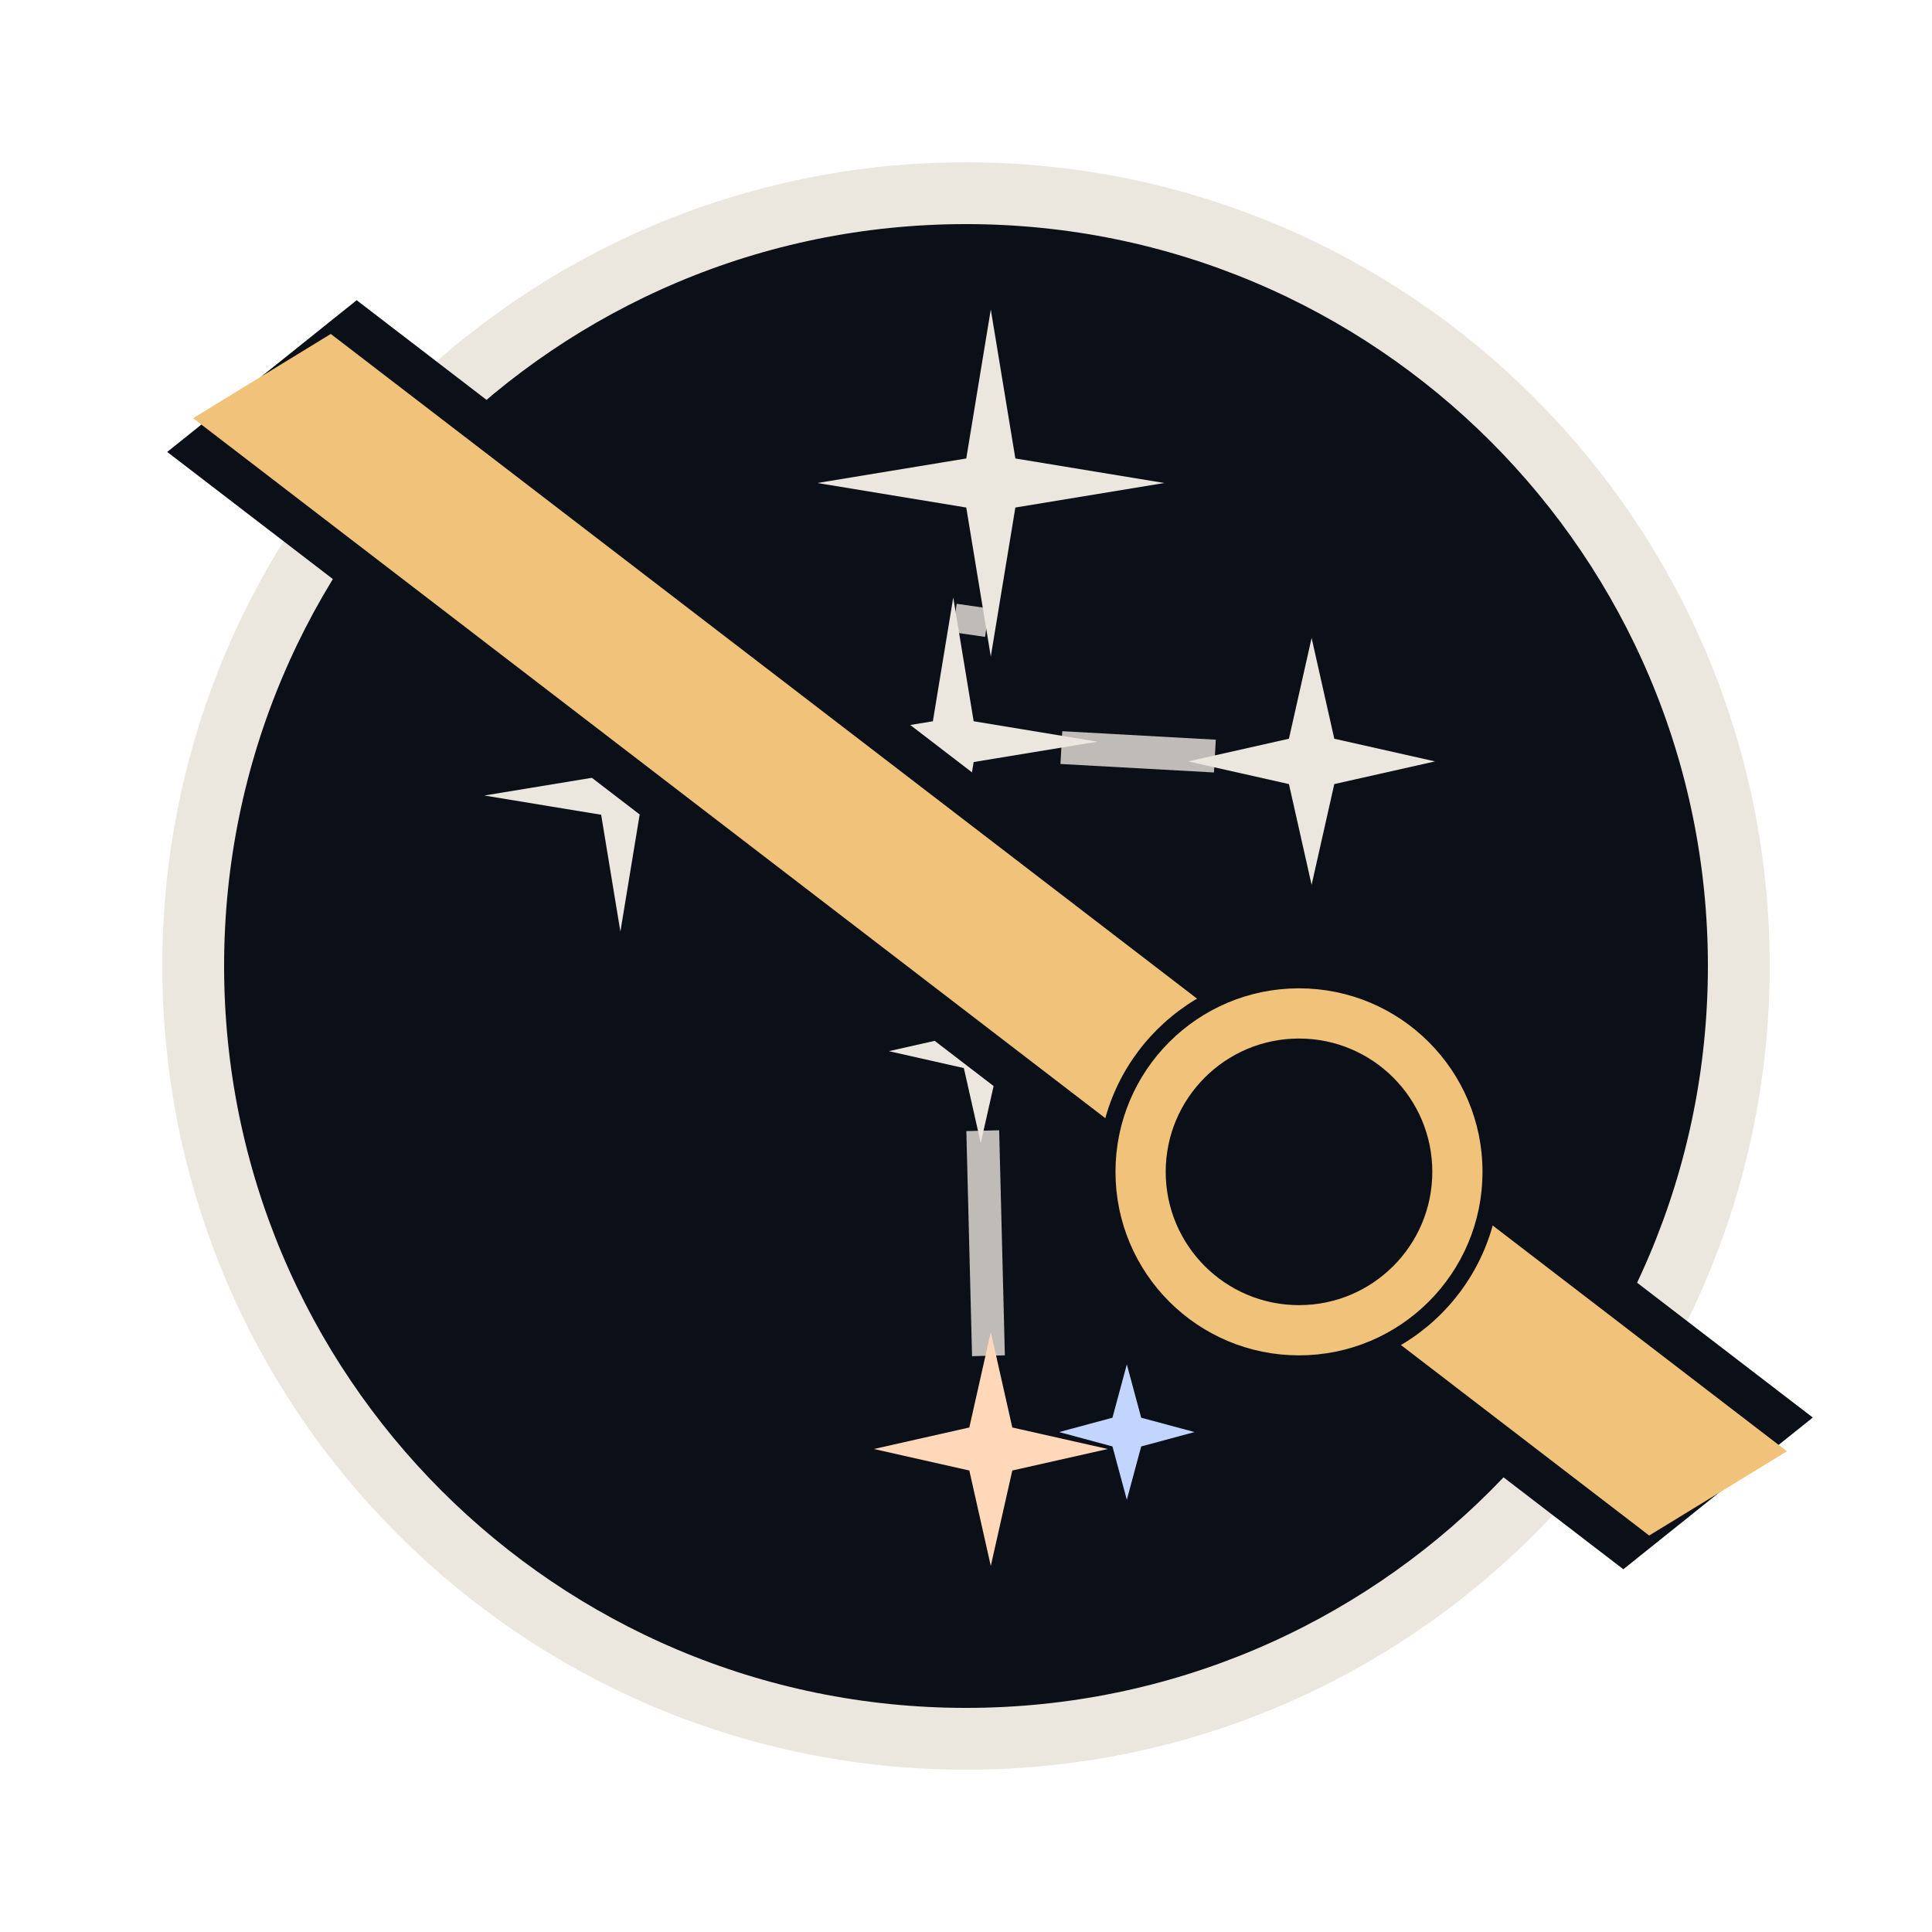
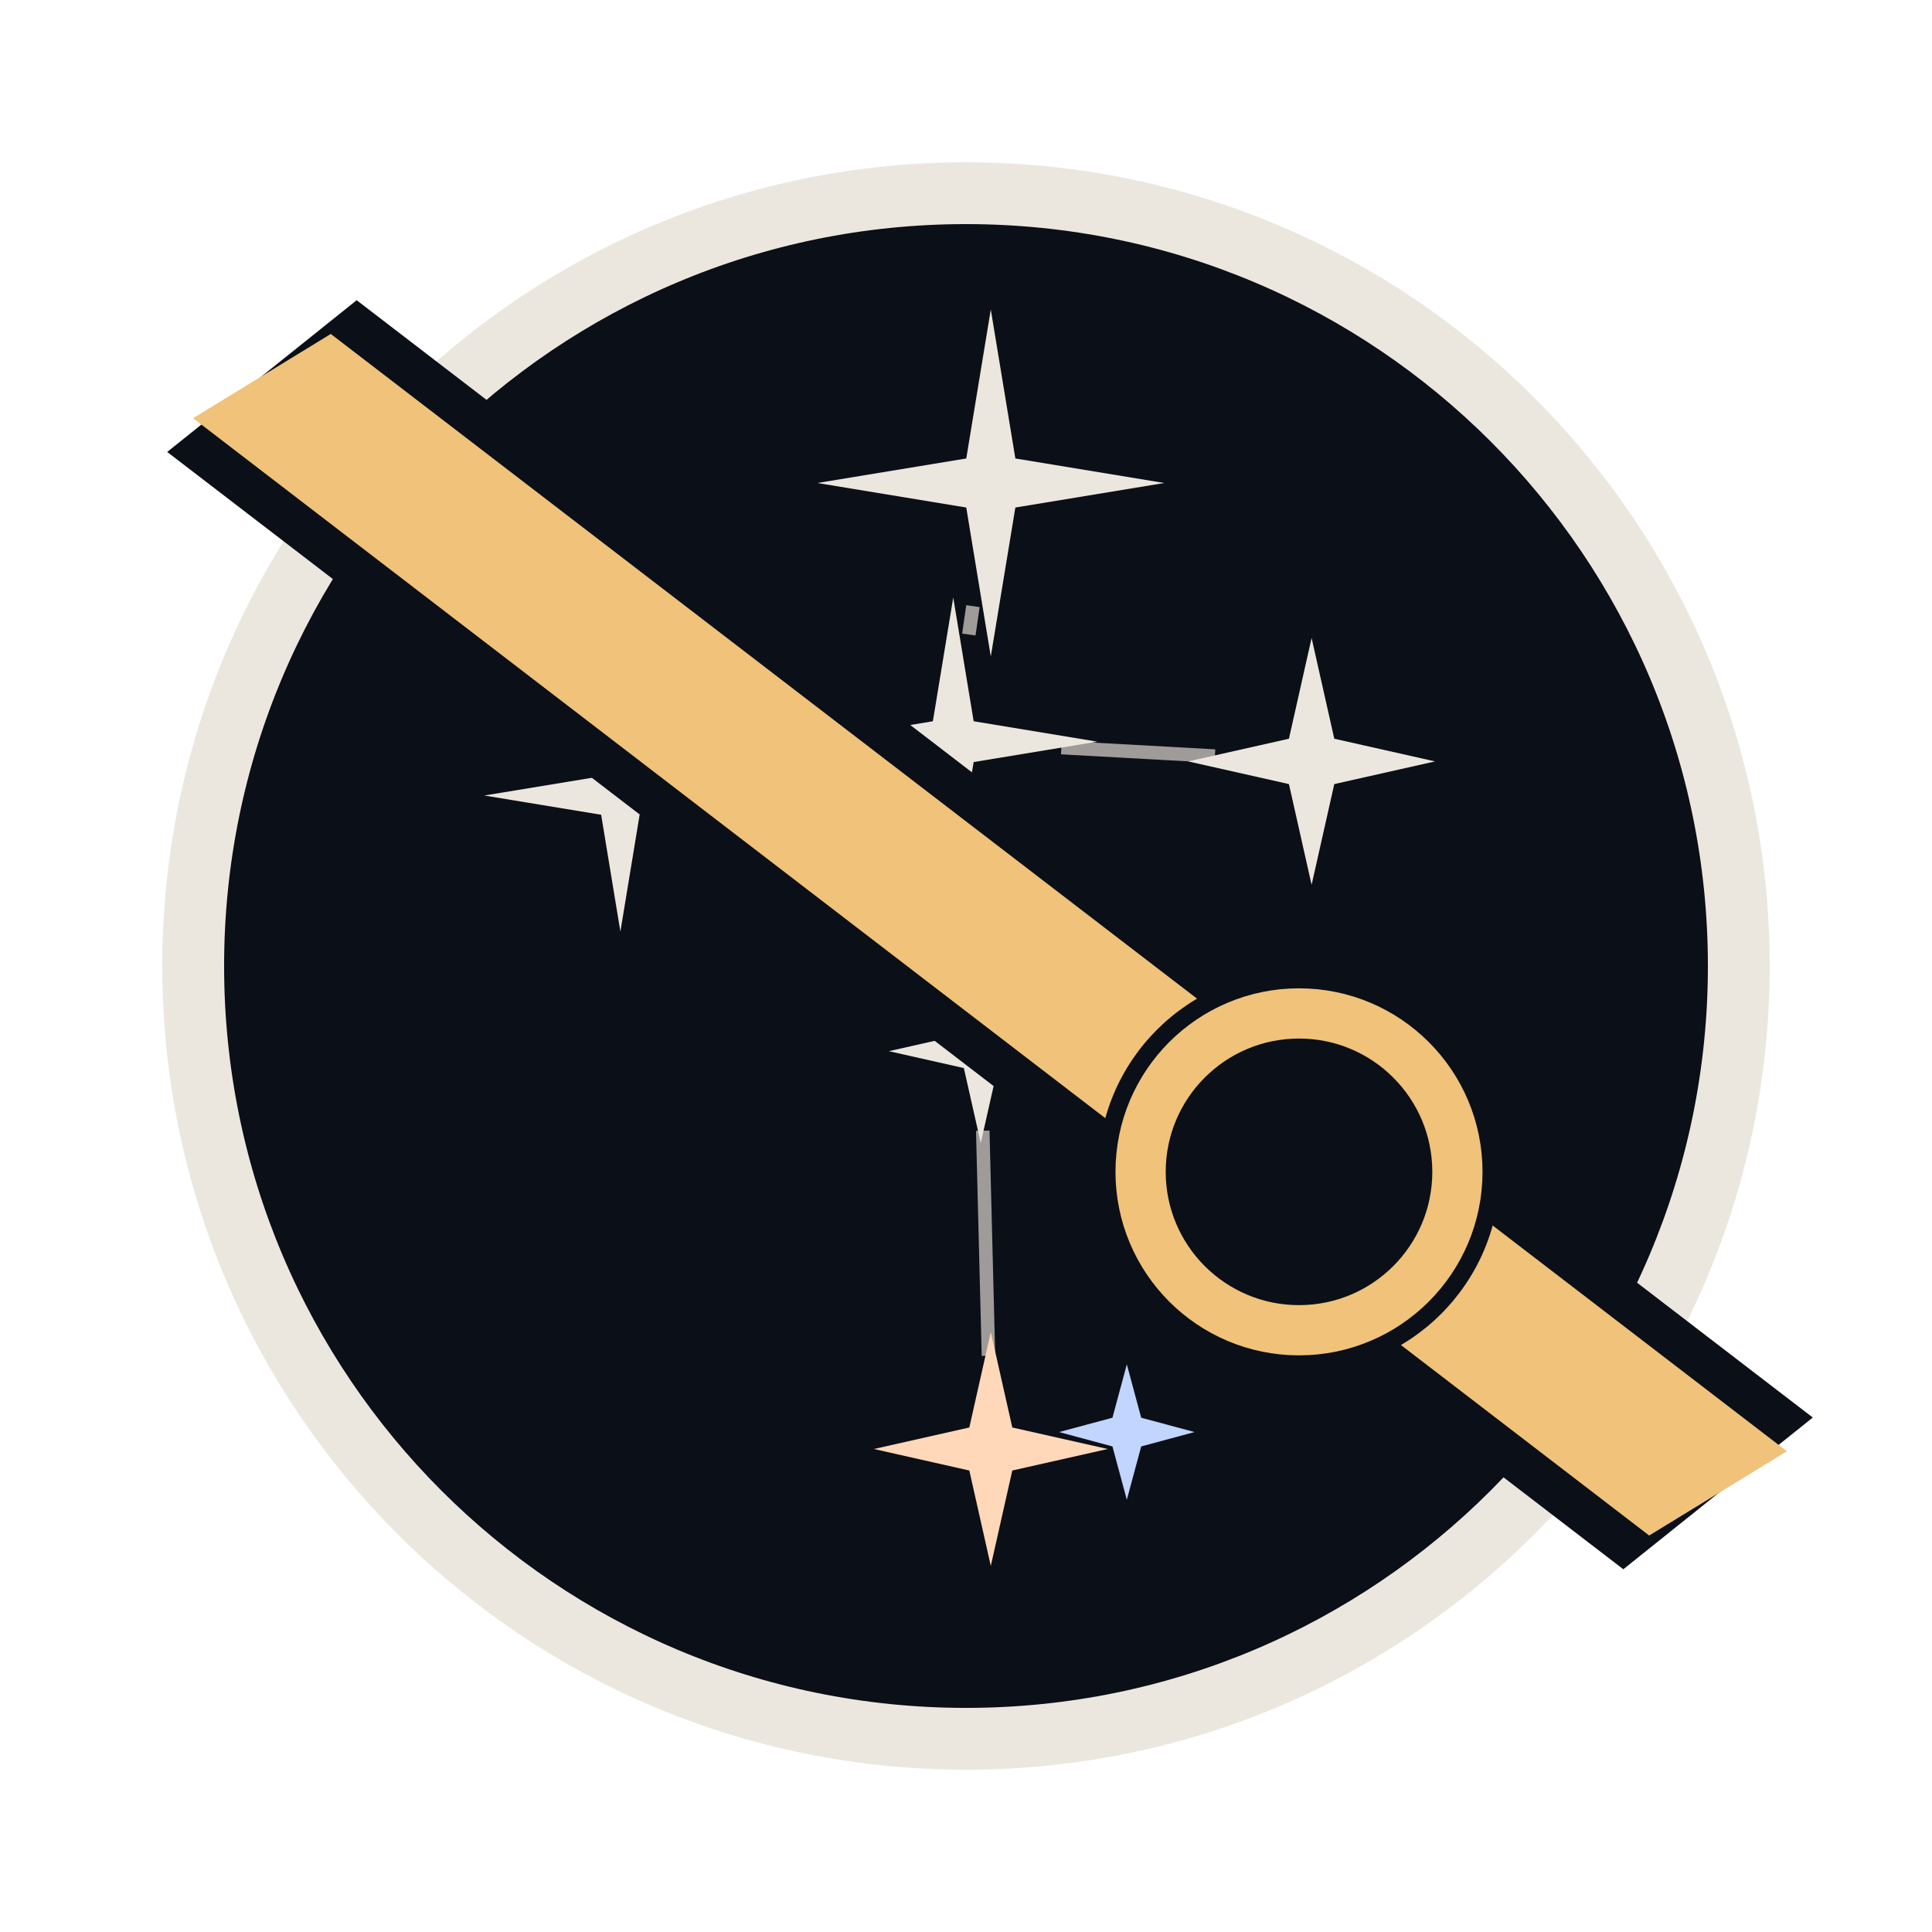
<svg xmlns="http://www.w3.org/2000/svg" viewBox="0 0 512 512" role="img" aria-label="Cygnus mark: the Northern Cross badged, struck by a transit at 142.5 degrees (seed 20260928)">
  <circle cx="256.0" cy="256.0" r="204.80" fill="#0b0f17" stroke="#ece7de" stroke-width="16.38" />
-   <line x1="257.84" y1="160.63" x2="256.75" y2="168.16" stroke="#ece7de" stroke-width="8.70" stroke-linecap="butt" opacity=".8" />
-   <line x1="255.16" y1="225.12" x2="258.05" y2="257.58" stroke="#ece7de" stroke-width="8.70" stroke-linecap="butt" opacity=".8" />
-   <line x1="260.44" y1="299.64" x2="261.95" y2="359.29" stroke="#ece7de" stroke-width="8.70" stroke-linecap="butt" opacity=".8" />
-   <line x1="321.96" y1="200.37" x2="281.27" y2="198.12" stroke="#ece7de" stroke-width="8.70" stroke-linecap="butt" opacity=".8" />
-   <line x1="224.31" y1="201.13" x2="191.57" y2="206.42" stroke="#ece7de" stroke-width="8.70" stroke-linecap="butt" opacity=".8" />
+   <line x1="257.84" y1="160.63" x2="256.75" y2="168.16" stroke="#ece7de" stroke-width="3.58" stroke-linecap="butt" opacity=".65" />
+   <line x1="255.16" y1="225.12" x2="258.05" y2="257.58" stroke="#ece7de" stroke-width="3.58" stroke-linecap="butt" opacity=".65" />
+   <line x1="260.44" y1="299.64" x2="261.95" y2="359.29" stroke="#ece7de" stroke-width="3.58" stroke-linecap="butt" opacity=".65" />
+   <line x1="321.96" y1="200.37" x2="281.27" y2="198.12" stroke="#ece7de" stroke-width="3.58" stroke-linecap="butt" opacity=".65" />
+   <line x1="224.31" y1="201.13" x2="191.57" y2="206.42" stroke="#ece7de" stroke-width="3.58" stroke-linecap="butt" opacity=".65" />
  <polygon points="262.57,82.02 269.08,121.50 308.55,128.00 269.08,134.50 262.57,173.98 256.07,134.50 216.60,128.00 256.07,121.50" fill="#ece7de" />
  <polygon points="252.62,158.35 258.03,191.14 290.82,196.55 258.03,201.95 252.62,234.74 247.22,201.95 214.43,196.55 247.22,191.14" fill="#ece7de" />
  <polygon points="164.41,174.75 169.51,205.72 200.48,210.82 169.51,215.92 164.41,246.88 159.31,215.92 128.35,210.82 159.31,205.72" fill="#ece7de" />
  <polygon points="347.59,169.07 353.60,195.77 380.30,201.78 353.60,207.79 347.59,234.49 341.58,207.79 314.88,201.78 341.58,195.77" fill="#ece7de" />
  <polygon points="259.91,254.22 264.39,274.09 284.26,278.57 264.39,283.05 259.91,302.92 255.43,283.05 235.56,278.57 255.43,274.09" fill="#ece7de" />
  <polygon points="262.57,353.01 268.27,378.30 293.56,384.00 268.27,389.70 262.57,414.99 256.88,389.70 231.59,384.00 256.88,378.30" fill="#ffd8b9" />
  <polygon points="298.62,361.57 302.43,375.71 316.57,379.51 302.43,383.32 298.62,397.46 294.81,383.32 280.68,379.51 294.81,375.71" fill="#c1d5ff" />
  <polygon points="480.41,375.66 94.52,79.56 44.31,119.77 430.20,415.87" fill="#0b0f17" />
  <polygon points="473.55,384.60 87.66,88.50 51.17,110.83 437.05,406.93" fill="#f0c27a" />
  <circle cx="344.25" cy="310.55" r="53.25" fill="#0b0f17" />
  <circle cx="344.25" cy="310.55" r="41.98" fill="#0b0f17" stroke="#f0c27a" stroke-width="13.31" />
</svg>
